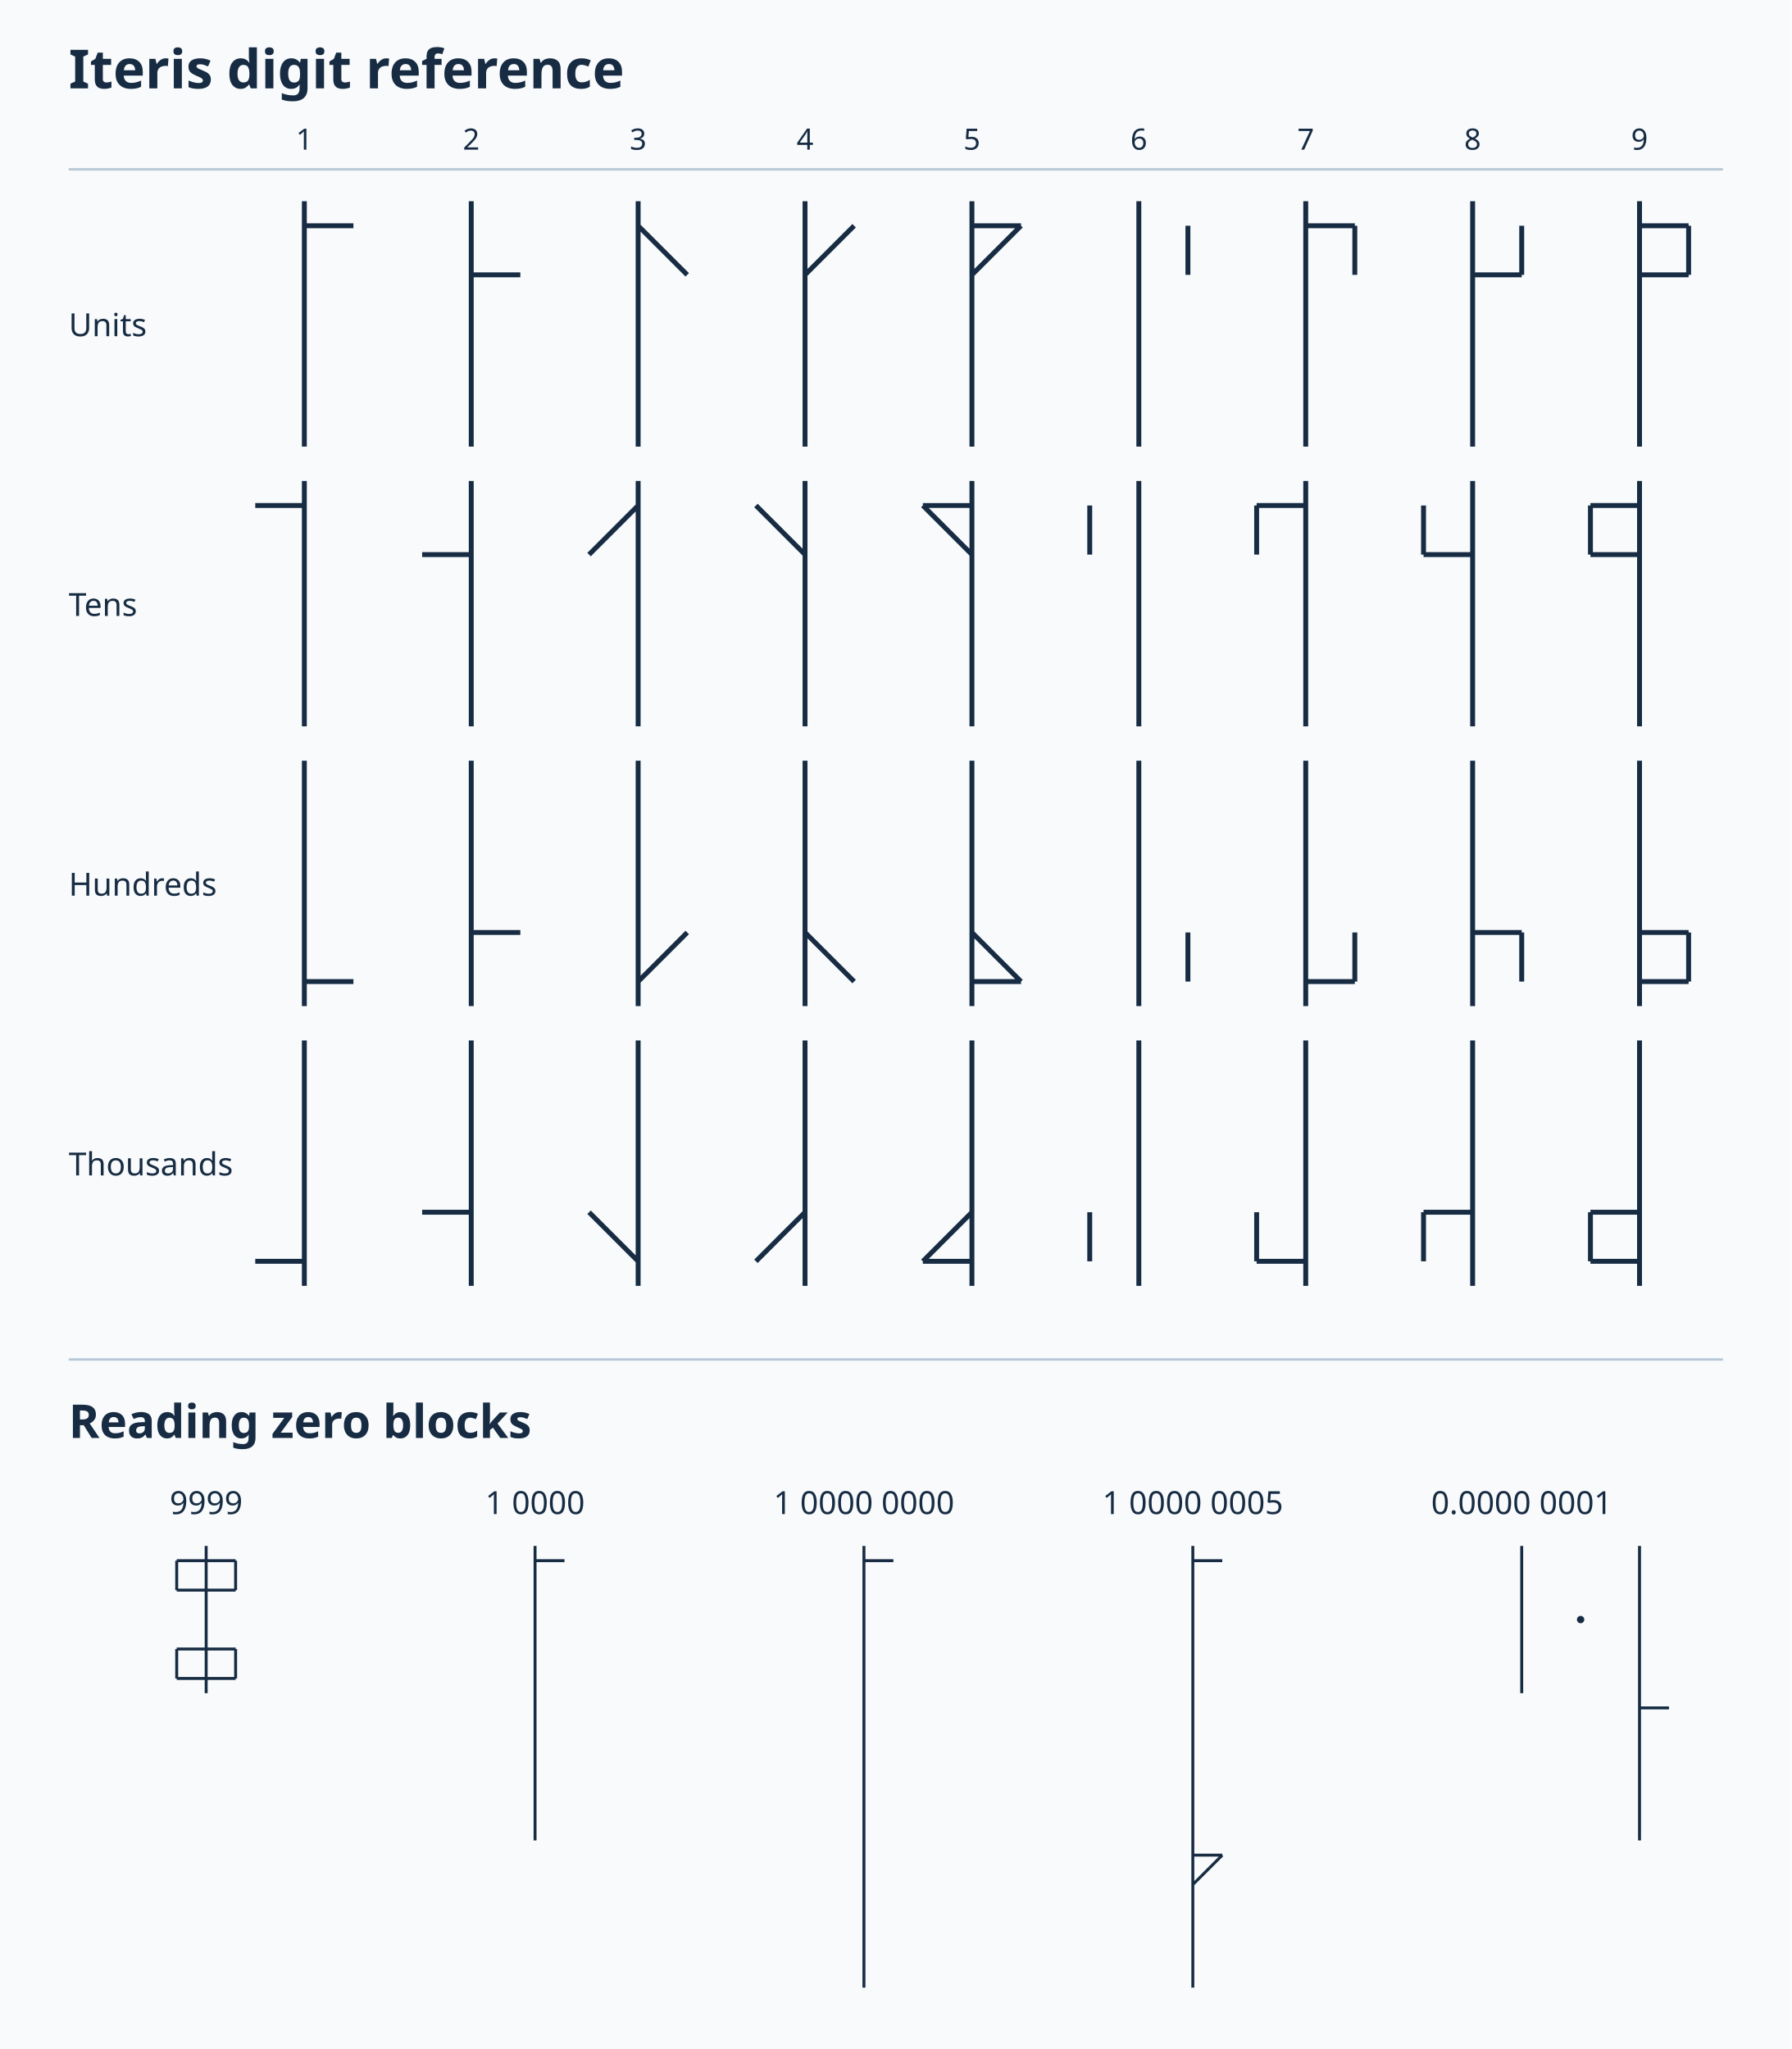
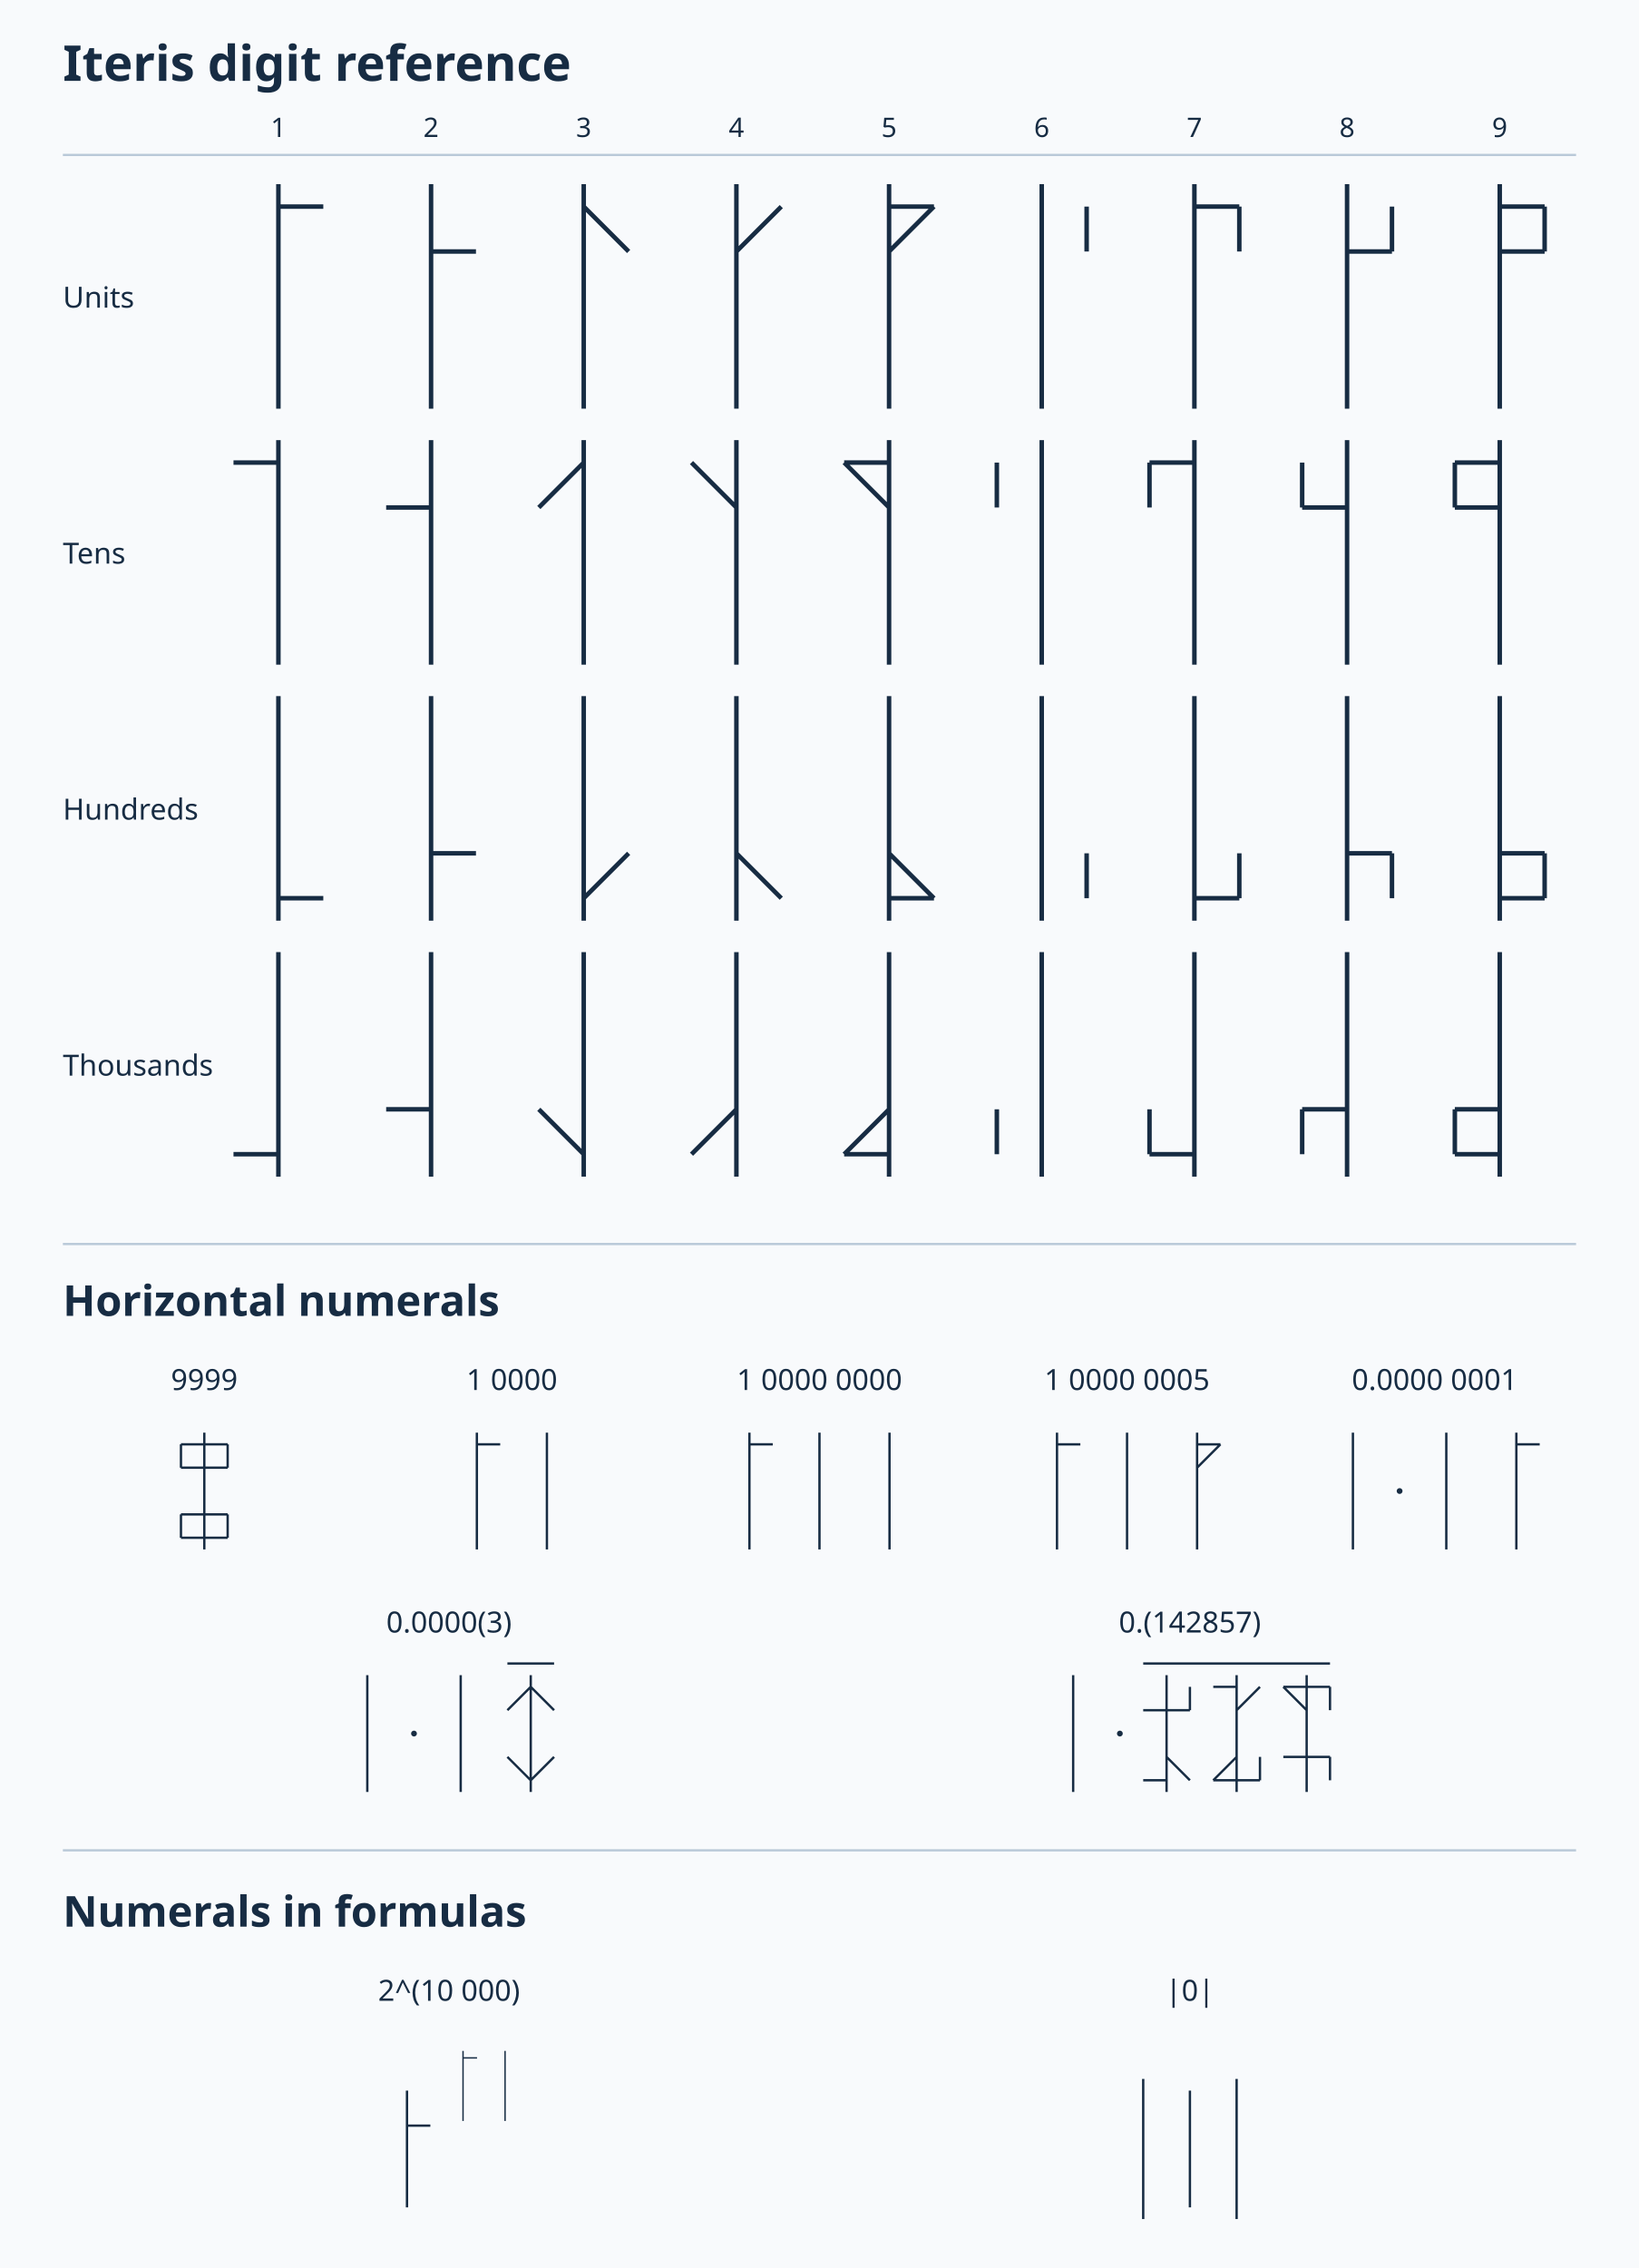
- <svg xmlns="http://www.w3.org/2000/svg" viewBox="0 0 730 835" width="730" height="835" role="img">
+ <svg xmlns="http://www.w3.org/2000/svg" viewBox="0 0 730 1010" width="730" height="1010" role="img">
  <rect width="100%" height="100%" fill="#f8fafc" />
  <g color="#172c43" fill="currentColor" font-family="system-ui, sans-serif">
    <text x="28" y="36" font-size="22" font-weight="700">Iteris digit reference</text>
-     <path d="M28 69H702 M28 554H702" fill="none" stroke="#b9c9d8" />
+     <path d="M28 69H702 M28 554H702 M28 824H702" fill="none" stroke="#b9c9d8" />
    <text x="124" y="61" text-anchor="middle">1</text>
    <text x="192" y="61" text-anchor="middle">2</text>
    <text x="260" y="61" text-anchor="middle">3</text>
    <text x="328" y="61" text-anchor="middle">4</text>
    <text x="396" y="61" text-anchor="middle">5</text>
    <text x="464" y="61" text-anchor="middle">6</text>
    <text x="532" y="61" text-anchor="middle">7</text>
    <text x="600" y="61" text-anchor="middle">8</text>
    <text x="668" y="61" text-anchor="middle">9</text>
    <text x="28" y="137" font-size="13">Units</text>
-     <g transform="translate(124 82)">
+     <g class="digit-placement" transform="translate(124 82)">
      <path d="M0 0L0 100 M0 10L20 10" fill="none" stroke="currentColor" stroke-width="2" />
    </g>
-     <g transform="translate(192 82)">
+     <g class="digit-placement" transform="translate(192 82)">
      <path d="M0 0L0 100 M0 30L20 30" fill="none" stroke="currentColor" stroke-width="2" />
    </g>
-     <g transform="translate(260 82)">
+     <g class="digit-placement" transform="translate(260 82)">
      <path d="M0 0L0 100 M0 10L20 30" fill="none" stroke="currentColor" stroke-width="2" />
    </g>
-     <g transform="translate(328 82)">
+     <g class="digit-placement" transform="translate(328 82)">
      <path d="M0 0L0 100 M20 10L0 30" fill="none" stroke="currentColor" stroke-width="2" />
    </g>
-     <g transform="translate(396 82)">
+     <g class="digit-placement" transform="translate(396 82)">
      <path d="M0 0L0 100 M0 10L20 10 M20 10L0 30" fill="none" stroke="currentColor" stroke-width="2" />
    </g>
-     <g transform="translate(464 82)">
+     <g class="digit-placement" transform="translate(464 82)">
      <path d="M0 0L0 100 M20 10L20 30" fill="none" stroke="currentColor" stroke-width="2" />
    </g>
-     <g transform="translate(532 82)">
+     <g class="digit-placement" transform="translate(532 82)">
      <path d="M0 0L0 100 M0 10L20 10 M20 10L20 30" fill="none" stroke="currentColor" stroke-width="2" />
    </g>
-     <g transform="translate(600 82)">
+     <g class="digit-placement" transform="translate(600 82)">
      <path d="M0 0L0 100 M0 30L20 30 M20 10L20 30" fill="none" stroke="currentColor" stroke-width="2" />
    </g>
-     <g transform="translate(668 82)">
+     <g class="digit-placement" transform="translate(668 82)">
      <path d="M0 0L0 100 M0 10L20 10 M0 30L20 30 M20 10L20 30" fill="none" stroke="currentColor" stroke-width="2" />
    </g>
    <text x="28" y="251" font-size="13">Tens</text>
-     <g transform="translate(124 196)">
+     <g class="digit-placement" transform="translate(124 196)">
      <path d="M0 0L0 100 M0 10L-20 10" fill="none" stroke="currentColor" stroke-width="2" />
    </g>
-     <g transform="translate(192 196)">
+     <g class="digit-placement" transform="translate(192 196)">
      <path d="M0 0L0 100 M0 30L-20 30" fill="none" stroke="currentColor" stroke-width="2" />
    </g>
-     <g transform="translate(260 196)">
+     <g class="digit-placement" transform="translate(260 196)">
      <path d="M0 0L0 100 M0 10L-20 30" fill="none" stroke="currentColor" stroke-width="2" />
    </g>
-     <g transform="translate(328 196)">
+     <g class="digit-placement" transform="translate(328 196)">
      <path d="M0 0L0 100 M-20 10L0 30" fill="none" stroke="currentColor" stroke-width="2" />
    </g>
-     <g transform="translate(396 196)">
+     <g class="digit-placement" transform="translate(396 196)">
      <path d="M0 0L0 100 M0 10L-20 10 M-20 10L0 30" fill="none" stroke="currentColor" stroke-width="2" />
    </g>
-     <g transform="translate(464 196)">
+     <g class="digit-placement" transform="translate(464 196)">
      <path d="M0 0L0 100 M-20 10L-20 30" fill="none" stroke="currentColor" stroke-width="2" />
    </g>
-     <g transform="translate(532 196)">
+     <g class="digit-placement" transform="translate(532 196)">
      <path d="M0 0L0 100 M0 10L-20 10 M-20 10L-20 30" fill="none" stroke="currentColor" stroke-width="2" />
    </g>
-     <g transform="translate(600 196)">
+     <g class="digit-placement" transform="translate(600 196)">
      <path d="M0 0L0 100 M0 30L-20 30 M-20 10L-20 30" fill="none" stroke="currentColor" stroke-width="2" />
    </g>
-     <g transform="translate(668 196)">
+     <g class="digit-placement" transform="translate(668 196)">
      <path d="M0 0L0 100 M0 10L-20 10 M0 30L-20 30 M-20 10L-20 30" fill="none" stroke="currentColor" stroke-width="2" />
    </g>
    <text x="28" y="365" font-size="13">Hundreds</text>
-     <g transform="translate(124 310)">
+     <g class="digit-placement" transform="translate(124 310)">
      <path d="M0 0L0 100 M0 90L20 90" fill="none" stroke="currentColor" stroke-width="2" />
    </g>
-     <g transform="translate(192 310)">
+     <g class="digit-placement" transform="translate(192 310)">
      <path d="M0 0L0 100 M0 70L20 70" fill="none" stroke="currentColor" stroke-width="2" />
    </g>
-     <g transform="translate(260 310)">
+     <g class="digit-placement" transform="translate(260 310)">
      <path d="M0 0L0 100 M0 90L20 70" fill="none" stroke="currentColor" stroke-width="2" />
    </g>
-     <g transform="translate(328 310)">
+     <g class="digit-placement" transform="translate(328 310)">
      <path d="M0 0L0 100 M20 90L0 70" fill="none" stroke="currentColor" stroke-width="2" />
    </g>
-     <g transform="translate(396 310)">
+     <g class="digit-placement" transform="translate(396 310)">
      <path d="M0 0L0 100 M0 90L20 90 M20 90L0 70" fill="none" stroke="currentColor" stroke-width="2" />
    </g>
-     <g transform="translate(464 310)">
+     <g class="digit-placement" transform="translate(464 310)">
      <path d="M0 0L0 100 M20 90L20 70" fill="none" stroke="currentColor" stroke-width="2" />
    </g>
-     <g transform="translate(532 310)">
+     <g class="digit-placement" transform="translate(532 310)">
      <path d="M0 0L0 100 M0 90L20 90 M20 90L20 70" fill="none" stroke="currentColor" stroke-width="2" />
    </g>
-     <g transform="translate(600 310)">
+     <g class="digit-placement" transform="translate(600 310)">
      <path d="M0 0L0 100 M0 70L20 70 M20 90L20 70" fill="none" stroke="currentColor" stroke-width="2" />
    </g>
-     <g transform="translate(668 310)">
+     <g class="digit-placement" transform="translate(668 310)">
      <path d="M0 0L0 100 M0 90L20 90 M0 70L20 70 M20 90L20 70" fill="none" stroke="currentColor" stroke-width="2" />
    </g>
    <text x="28" y="479" font-size="13">Thousands</text>
-     <g transform="translate(124 424)">
+     <g class="digit-placement" transform="translate(124 424)">
      <path d="M0 0L0 100 M0 90L-20 90" fill="none" stroke="currentColor" stroke-width="2" />
    </g>
-     <g transform="translate(192 424)">
+     <g class="digit-placement" transform="translate(192 424)">
      <path d="M0 0L0 100 M0 70L-20 70" fill="none" stroke="currentColor" stroke-width="2" />
    </g>
-     <g transform="translate(260 424)">
+     <g class="digit-placement" transform="translate(260 424)">
      <path d="M0 0L0 100 M0 90L-20 70" fill="none" stroke="currentColor" stroke-width="2" />
    </g>
-     <g transform="translate(328 424)">
+     <g class="digit-placement" transform="translate(328 424)">
      <path d="M0 0L0 100 M-20 90L0 70" fill="none" stroke="currentColor" stroke-width="2" />
    </g>
-     <g transform="translate(396 424)">
+     <g class="digit-placement" transform="translate(396 424)">
      <path d="M0 0L0 100 M0 90L-20 90 M-20 90L0 70" fill="none" stroke="currentColor" stroke-width="2" />
    </g>
-     <g transform="translate(464 424)">
+     <g class="digit-placement" transform="translate(464 424)">
      <path d="M0 0L0 100 M-20 90L-20 70" fill="none" stroke="currentColor" stroke-width="2" />
    </g>
-     <g transform="translate(532 424)">
+     <g class="digit-placement" transform="translate(532 424)">
      <path d="M0 0L0 100 M0 90L-20 90 M-20 90L-20 70" fill="none" stroke="currentColor" stroke-width="2" />
    </g>
-     <g transform="translate(600 424)">
+     <g class="digit-placement" transform="translate(600 424)">
      <path d="M0 0L0 100 M0 70L-20 70 M-20 90L-20 70" fill="none" stroke="currentColor" stroke-width="2" />
    </g>
-     <g transform="translate(668 424)">
+     <g class="digit-placement" transform="translate(668 424)">
      <path d="M0 0L0 100 M0 90L-20 90 M0 70L-20 70 M-20 90L-20 70" fill="none" stroke="currentColor" stroke-width="2" />
    </g>
-     <text x="28" y="586" font-size="19" font-weight="700">Reading zero blocks</text>
-     <text x="84" y="617" text-anchor="middle" font-size="13">9999</text>
-     <g transform="translate(84 630) scale(.6)">
-       <path d="M0 0L0 100 M0 10L20 10 M0 30L20 30 M20 10L20 30 M0 10L-20 10 M0 30L-20 30 M-20 10L-20 30 M0 90L20 90 M0 70L20 70 M20 90L20 70 M0 90L-20 90 M0 70L-20 70 M-20 90L-20 70" fill="none" stroke="currentColor" stroke-width="2" />
+     <text x="28" y="586" font-size="19" font-weight="700">Horizontal numerals</text>
+     <text x="91" y="619" text-anchor="middle" font-size="13">9999</text>
+     <g aria-label="9999" transform="translate(75.4 638) scale(0.52)">
+       <path d="M30 0L30 100 M30 10L50 10 M30 30L50 30 M50 10L50 30 M30 10L10 10 M30 30L10 30 M10 10L10 30 M30 90L50 90 M30 70L50 70 M50 90L50 70 M30 90L10 90 M30 70L10 70 M10 90L10 70" fill="none" stroke="currentColor" stroke-width="2" />
    </g>
-     <text x="218" y="617" text-anchor="middle" font-size="13">1 0000</text>
-     <g transform="translate(218 630) scale(.6)">
-       <path d="M0 0L0 200 M0 10L20 10" fill="none" stroke="currentColor" stroke-width="2" />
+     <text x="228" y="619" text-anchor="middle" font-size="13">1 0000</text>
+     <g aria-label="1 0000" transform="translate(196.8 638) scale(0.52)">
+       <path d="M30 0L30 100 M30 10L50 10 M90 0L90 100" fill="none" stroke="currentColor" stroke-width="2" />
    </g>
-     <text x="352" y="617" text-anchor="middle" font-size="13">1 0000 0000</text>
-     <g transform="translate(352 630) scale(.6)">
-       <path d="M0 0L0 300 M0 10L20 10" fill="none" stroke="currentColor" stroke-width="2" />
+     <text x="365" y="619" text-anchor="middle" font-size="13">1 0000 0000</text>
+     <g aria-label="1 0000 0000" transform="translate(318.2 638) scale(0.52)">
+       <path d="M30 0L30 100 M30 10L50 10 M90 0L90 100 M150 0L150 100" fill="none" stroke="currentColor" stroke-width="2" />
    </g>
-     <text x="486" y="617" text-anchor="middle" font-size="13">1 0000 0005</text>
-     <g transform="translate(486 630) scale(.6)">
-       <path d="M0 0L0 300 M0 10L20 10 M0 210L20 210 M20 210L0 230" fill="none" stroke="currentColor" stroke-width="2" />
+     <text x="502" y="619" text-anchor="middle" font-size="13">1 0000 0005</text>
+     <g aria-label="1 0000 0005" transform="translate(455.2 638) scale(0.52)">
+       <path d="M30 0L30 100 M30 10L50 10 M90 0L90 100 M150 0L150 100 M150 10L170 10 M170 10L150 30" fill="none" stroke="currentColor" stroke-width="2" />
    </g>
-     <text x="620" y="617" text-anchor="middle" font-size="13">0.0000 0001</text>
-     <g transform="translate(620 630) scale(.6)">
-       <path d="M0 0L0 100 M80 0L80 200 M80 110L100 110" fill="none" stroke="currentColor" stroke-width="2" />
-       <circle cx="40" cy="50" r="2.5" fill="currentColor" />
+     <text x="639" y="619" text-anchor="middle" font-size="13">0.0000 0001</text>
+     <g aria-label="0.0000 0001" transform="translate(587 638) scale(0.52)">
+       <path d="M30 0L30 100 M110 0L110 100 M170 0L170 100 M170 10L190 10" fill="none" stroke="currentColor" stroke-width="2" />
+       <circle cx="70" cy="50" r="2.5" fill="currentColor" />
+     </g>
+     <text x="200" y="727" text-anchor="middle" font-size="13">0.0000(3)</text>
+     <g aria-label="0.0000(3)" transform="translate(148 746) scale(0.52)">
+       <path d="M30 0L30 100 M110 0L110 100 M170 0L170 100 M170 10L190 30 M170 10L150 30 M170 90L190 70 M170 90L150 70 M150 -10L190 -10" fill="none" stroke="currentColor" stroke-width="2" />
+       <circle cx="70" cy="50" r="2.5" fill="currentColor" />
+     </g>
+     <text x="530" y="727" text-anchor="middle" font-size="13">0.(142857)</text>
+     <g aria-label="0.(142857)" transform="translate(462.4 746) scale(0.52)">
+       <path d="M30 0L30 100 M110 0L110 100 M110 30L130 30 M130 10L130 30 M110 30L90 30 M130 90L110 70 M110 90L90 90 M170 0L170 100 M190 10L170 30 M170 10L150 10 M170 90L190 90 M190 90L190 70 M170 90L150 90 M150 90L170 70 M230 0L230 100 M230 10L250 10 M250 10L250 30 M230 10L210 10 M210 10L230 30 M230 70L250 70 M250 90L250 70 M230 70L210 70 M90 -10L250 -10" fill="none" stroke="currentColor" stroke-width="2" />
+       <circle cx="70" cy="50" r="2.5" fill="currentColor" />
+     </g>
+     <text x="28" y="858" font-size="19" font-weight="700">Numerals in formulas</text>
+     <text x="200" y="891" text-anchor="middle" font-size="13">2^(10 000)</text>
+     <g aria-label="2^(10 000)" transform="translate(165.68 931) scale(0.52)">
+       <path d="M30 0L30 100 M30 30L50 30" fill="none" stroke="currentColor" stroke-width="2" />
+       <g transform="translate(60 -34) scale(0.6)">
+         <path d="M30 0L30 100 M30 10L50 10 M90 0L90 100" fill="none" stroke="currentColor" stroke-width="2" />
+       </g>
+     </g>
+     <text x="530" y="891" text-anchor="middle" font-size="13">|0|</text>
+     <g aria-label="|0|" transform="translate(509.2 931) scale(0.52)">
+       <path d="M0 -10L0 110 M80 -10L80 110" fill="none" stroke="currentColor" stroke-width="2" />
+       <g transform="translate(10 0)">
+         <path d="M30 0L30 100" fill="none" stroke="currentColor" stroke-width="2" />
+       </g>
    </g>
  </g>
</svg>
